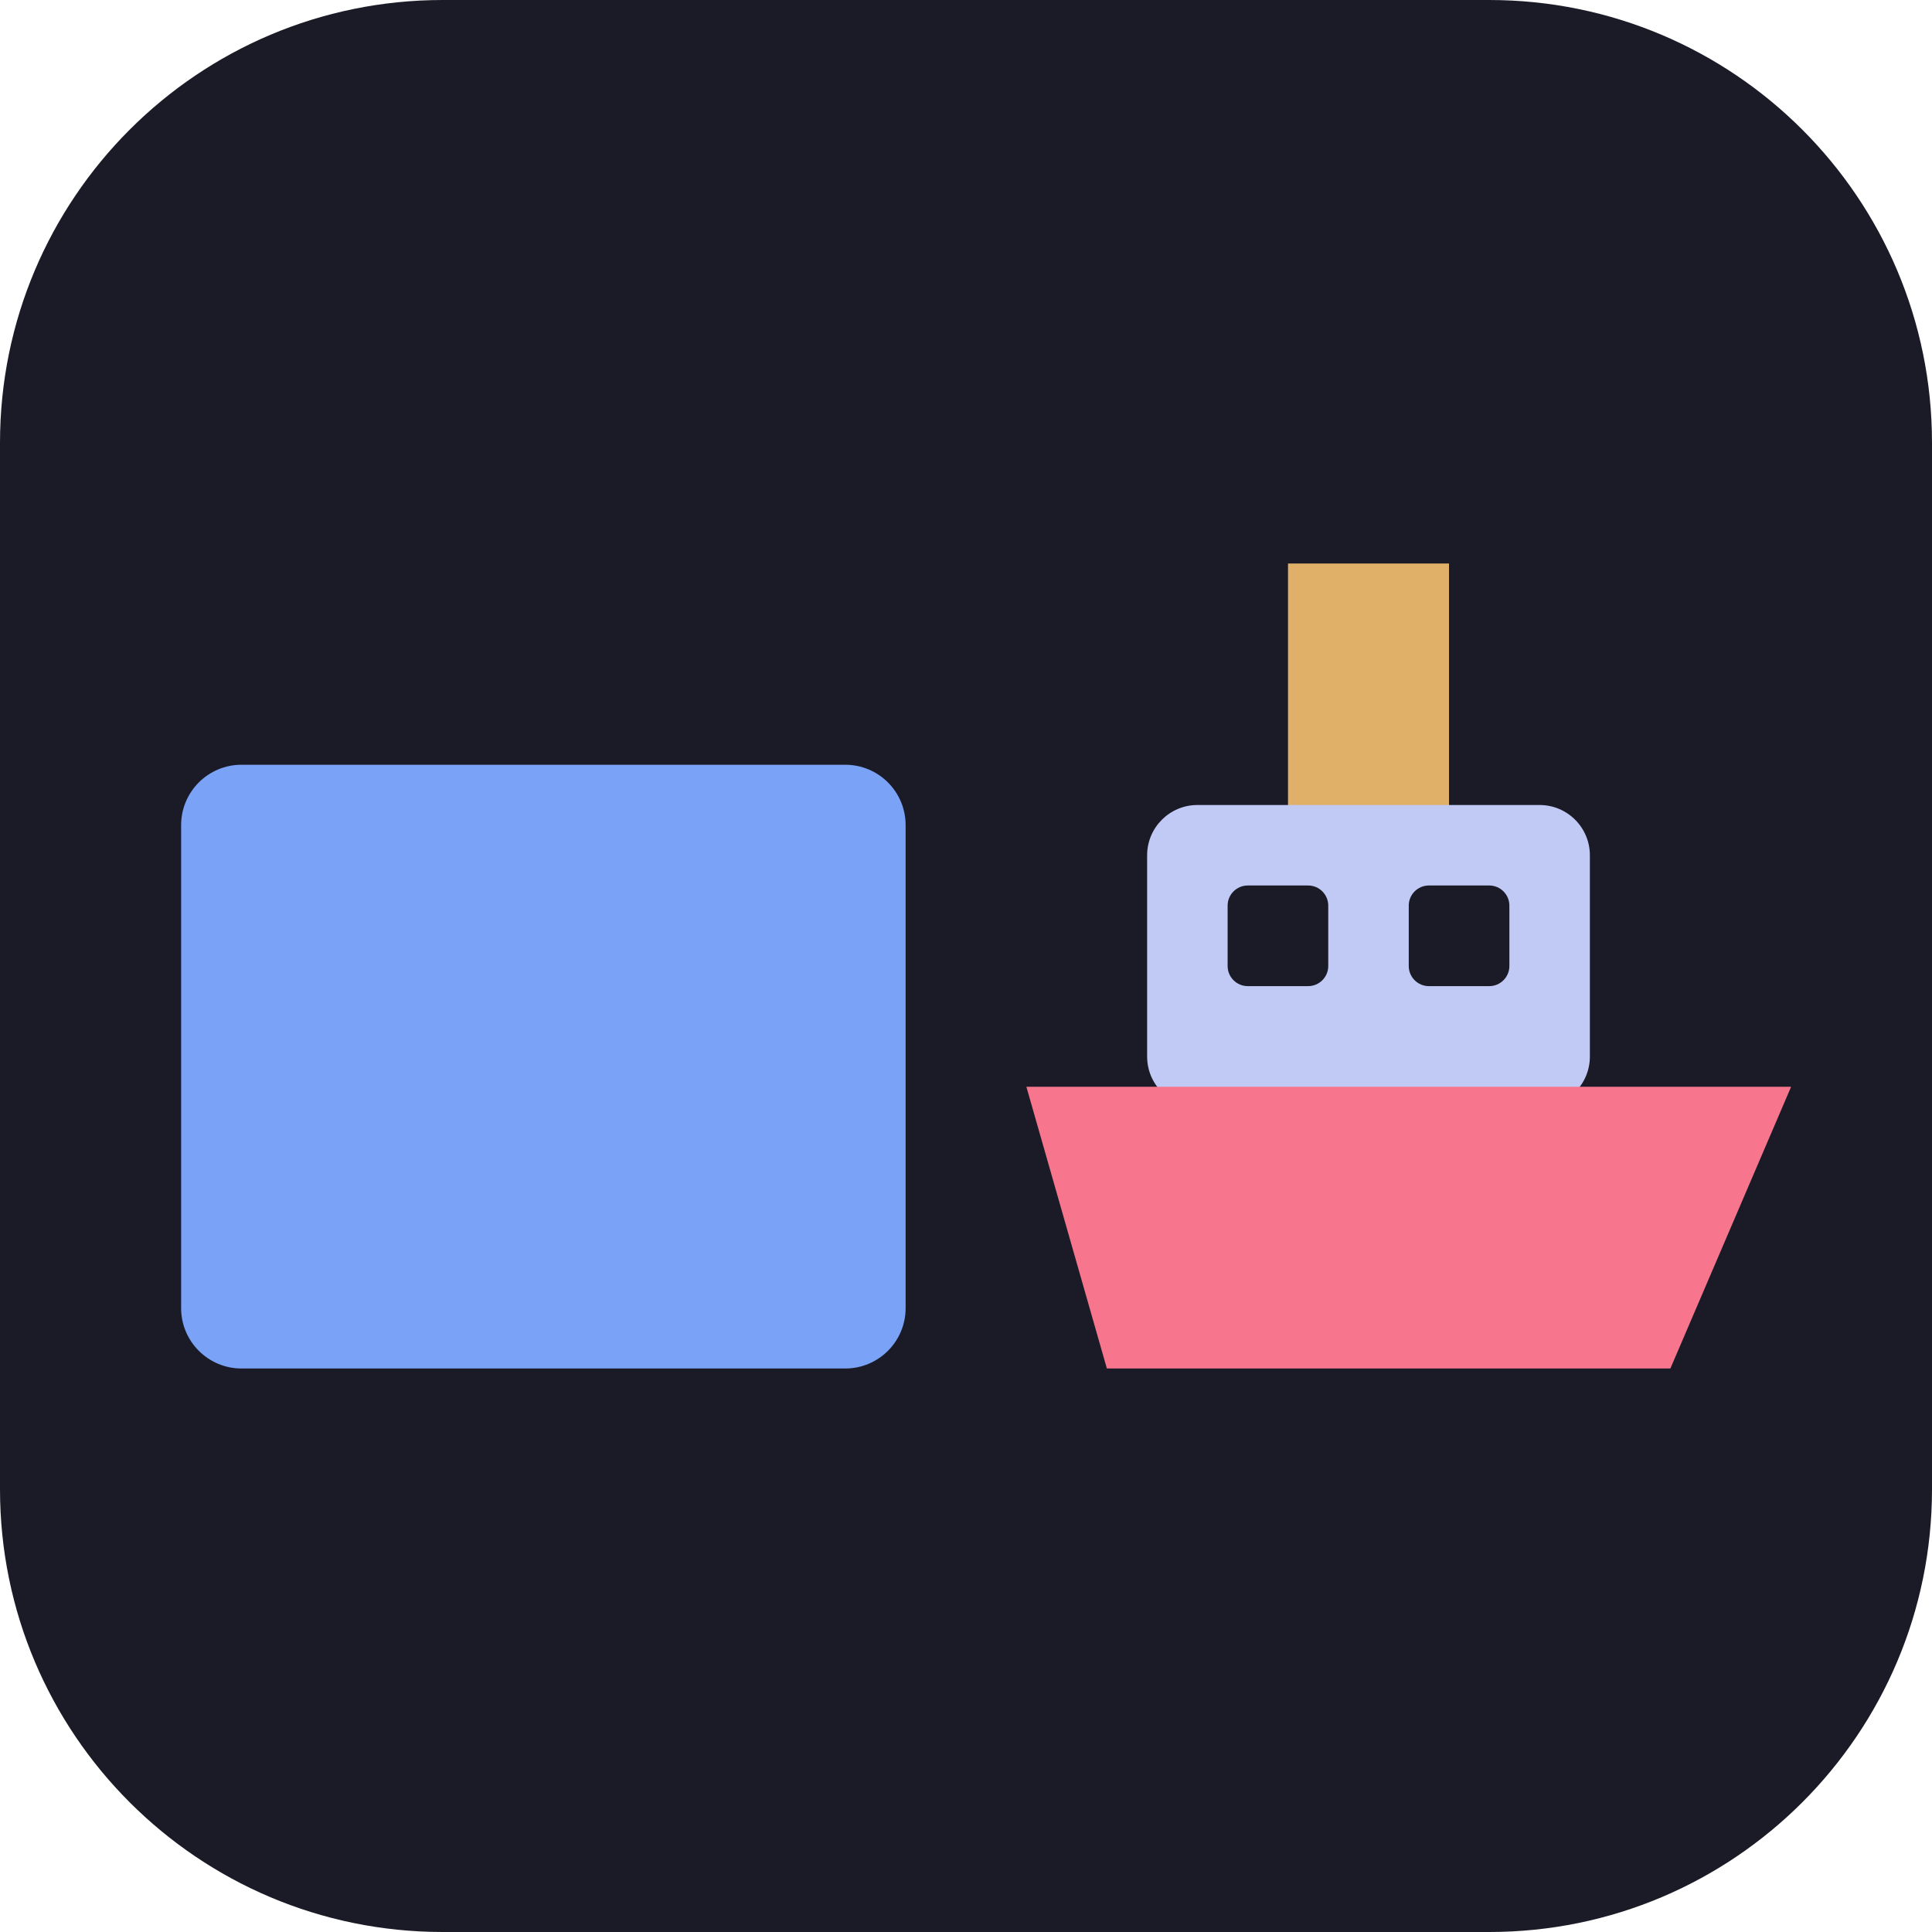
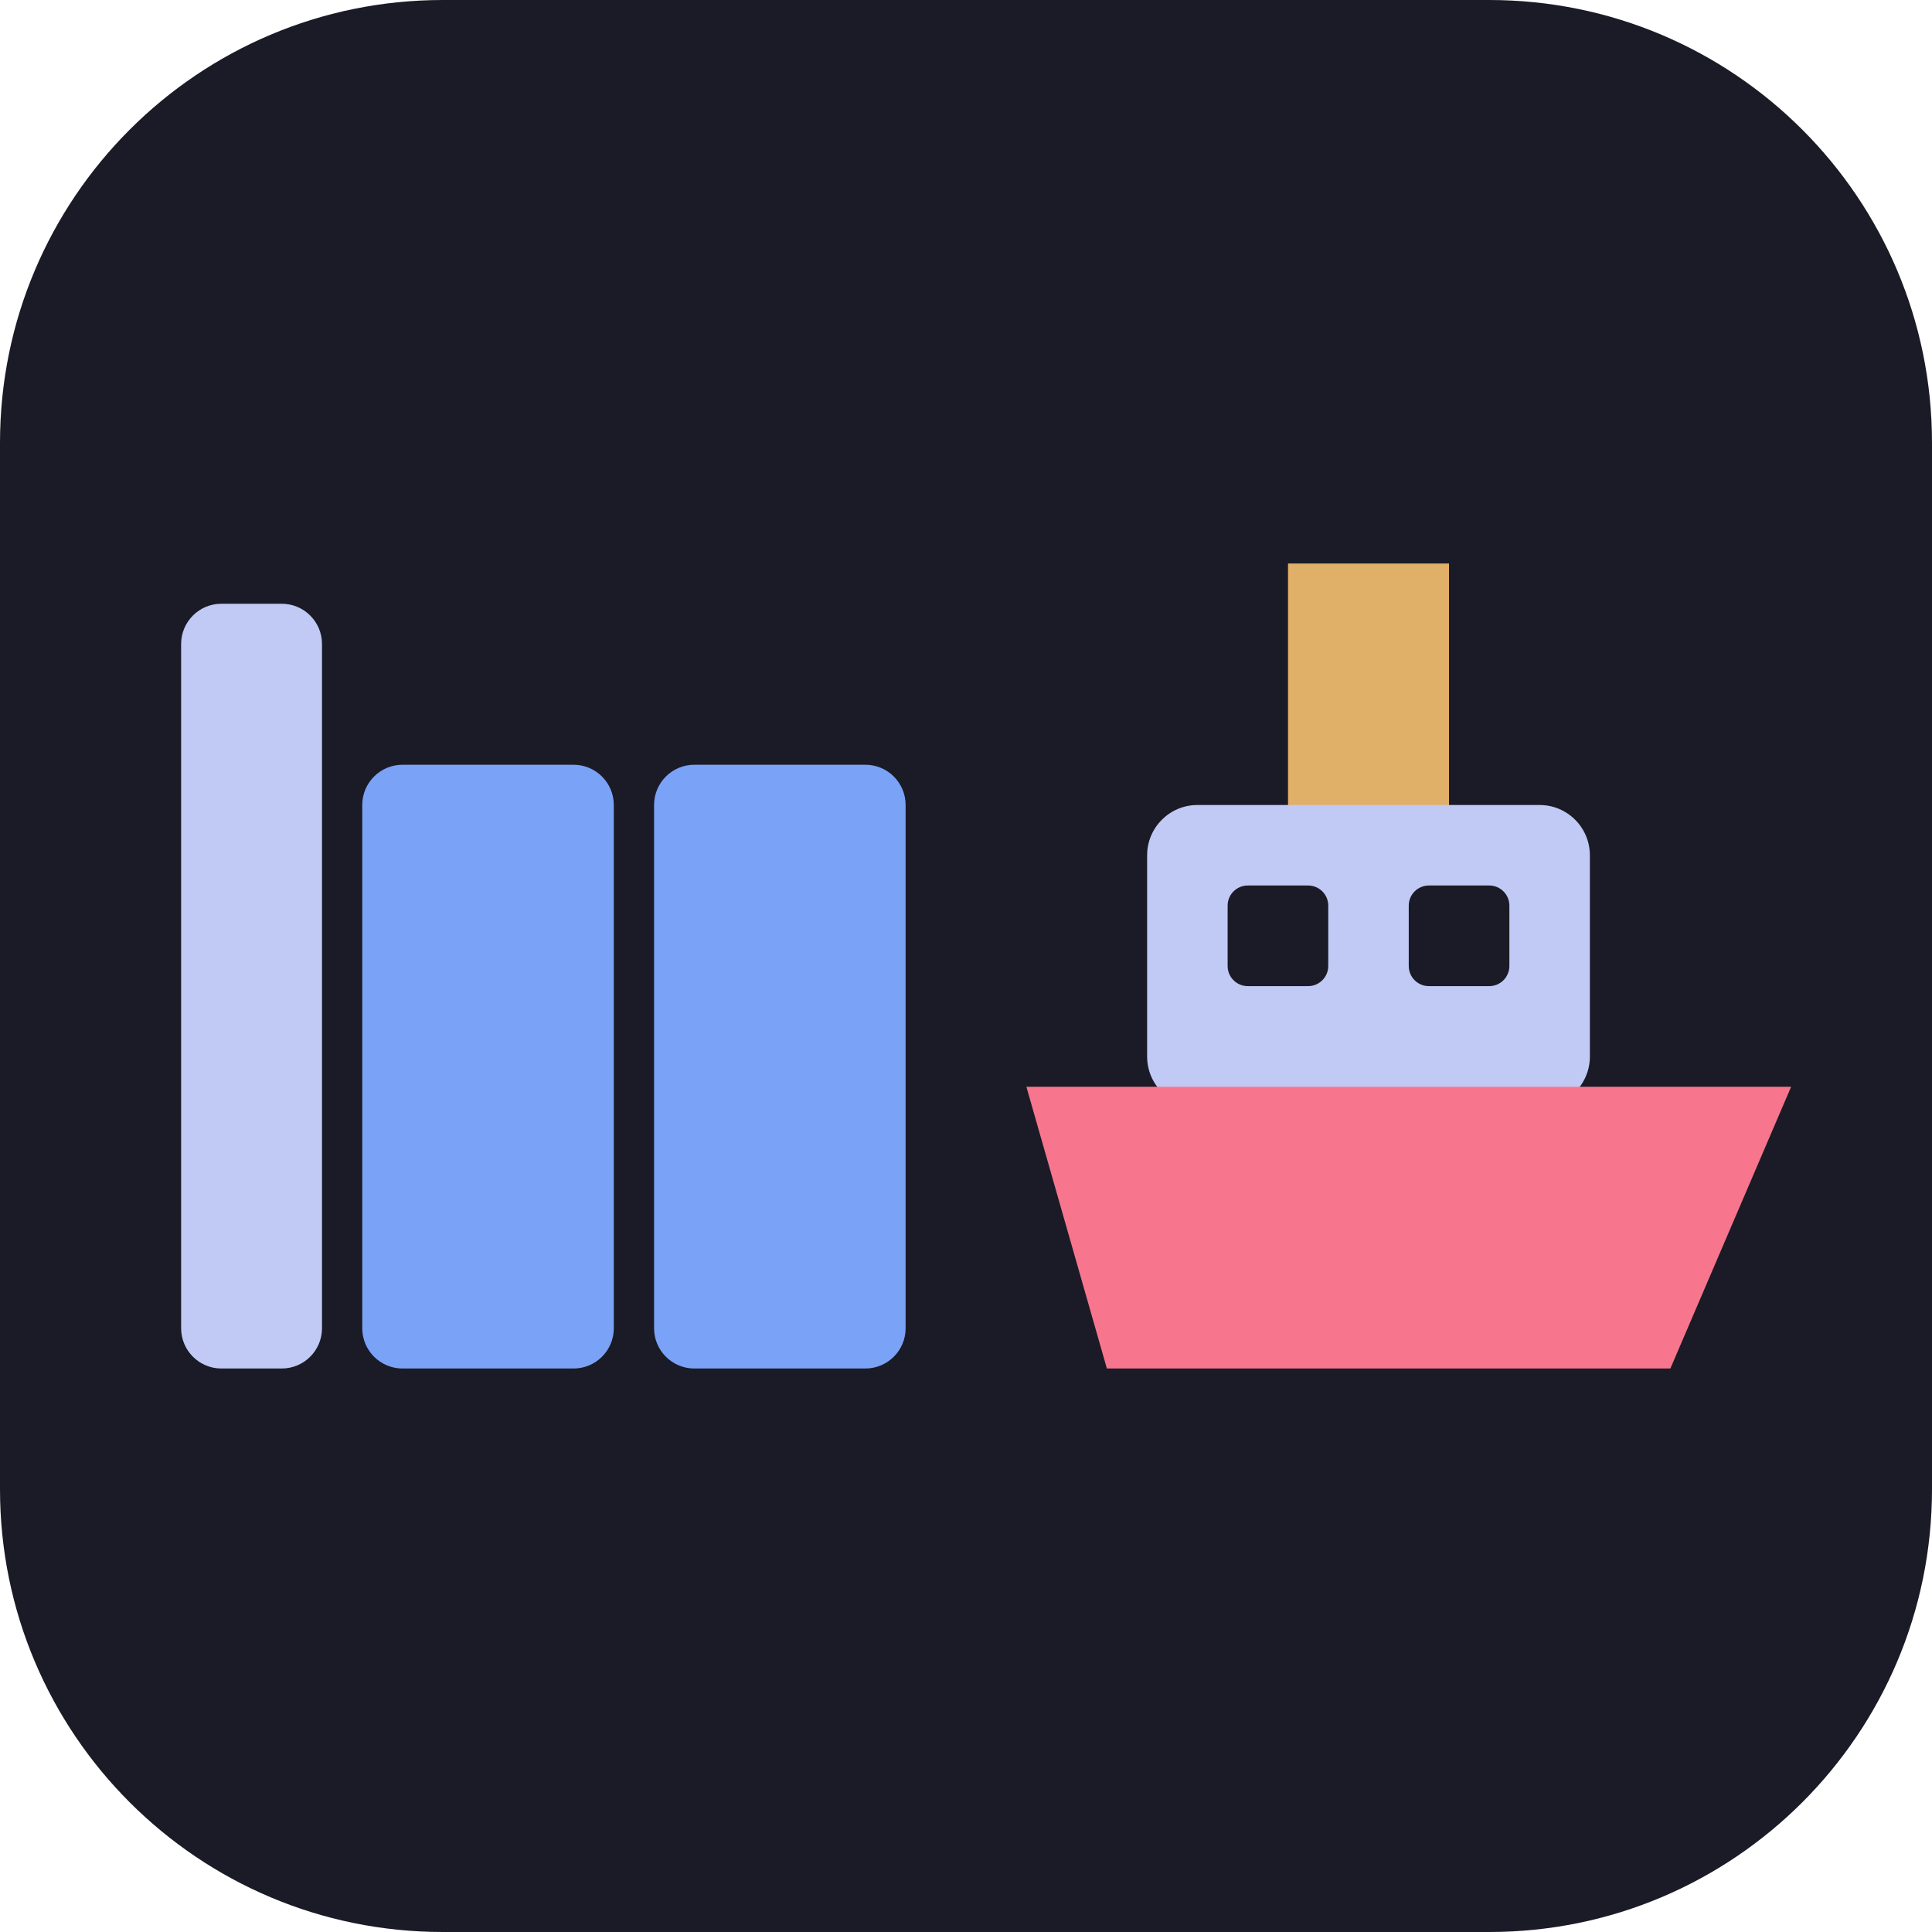
<svg xmlns="http://www.w3.org/2000/svg" viewBox="0 0 96 96" width="96" height="96">
  <rect width="96" height="96" rx="22" fill="#1a1b26" />
-   <rect x="9" y="38" width="36" height="30" rx="3" fill="#7aa2f7" />
+   <rect x="9" y="30" width="7" height="38" rx="2" fill="#c0caf5" />
+   <rect x="18" y="38" width="12.5" height="30" rx="2" fill="#7aa2f7" />
+   <rect x="32.5" y="38" width="12.5" height="30" rx="2" fill="#7aa2f7" />
  <rect x="64" y="28" width="8" height="13" fill="#e0af68" />
  <rect x="57" y="40" width="22" height="15" rx="2.5" fill="#c0caf5" />
  <rect x="61" y="44" width="5" height="5" rx="1" fill="#1a1b26" />
  <rect x="70" y="44" width="5" height="5" rx="1" fill="#1a1b26" />
  <polygon points="51,54 89,54 83,68 55,68" fill="#f7768e" />
</svg>
